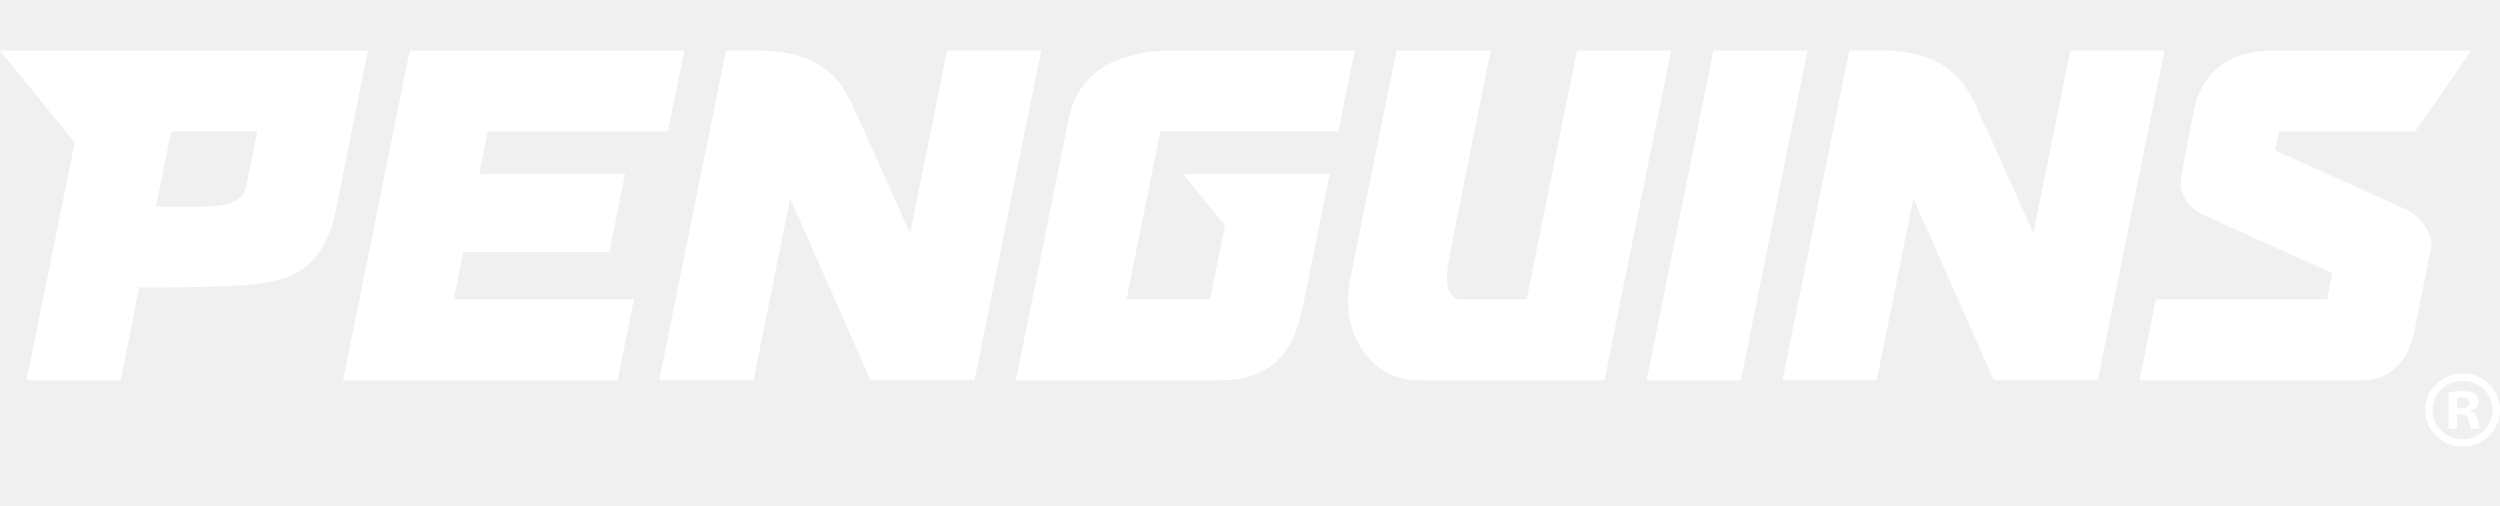
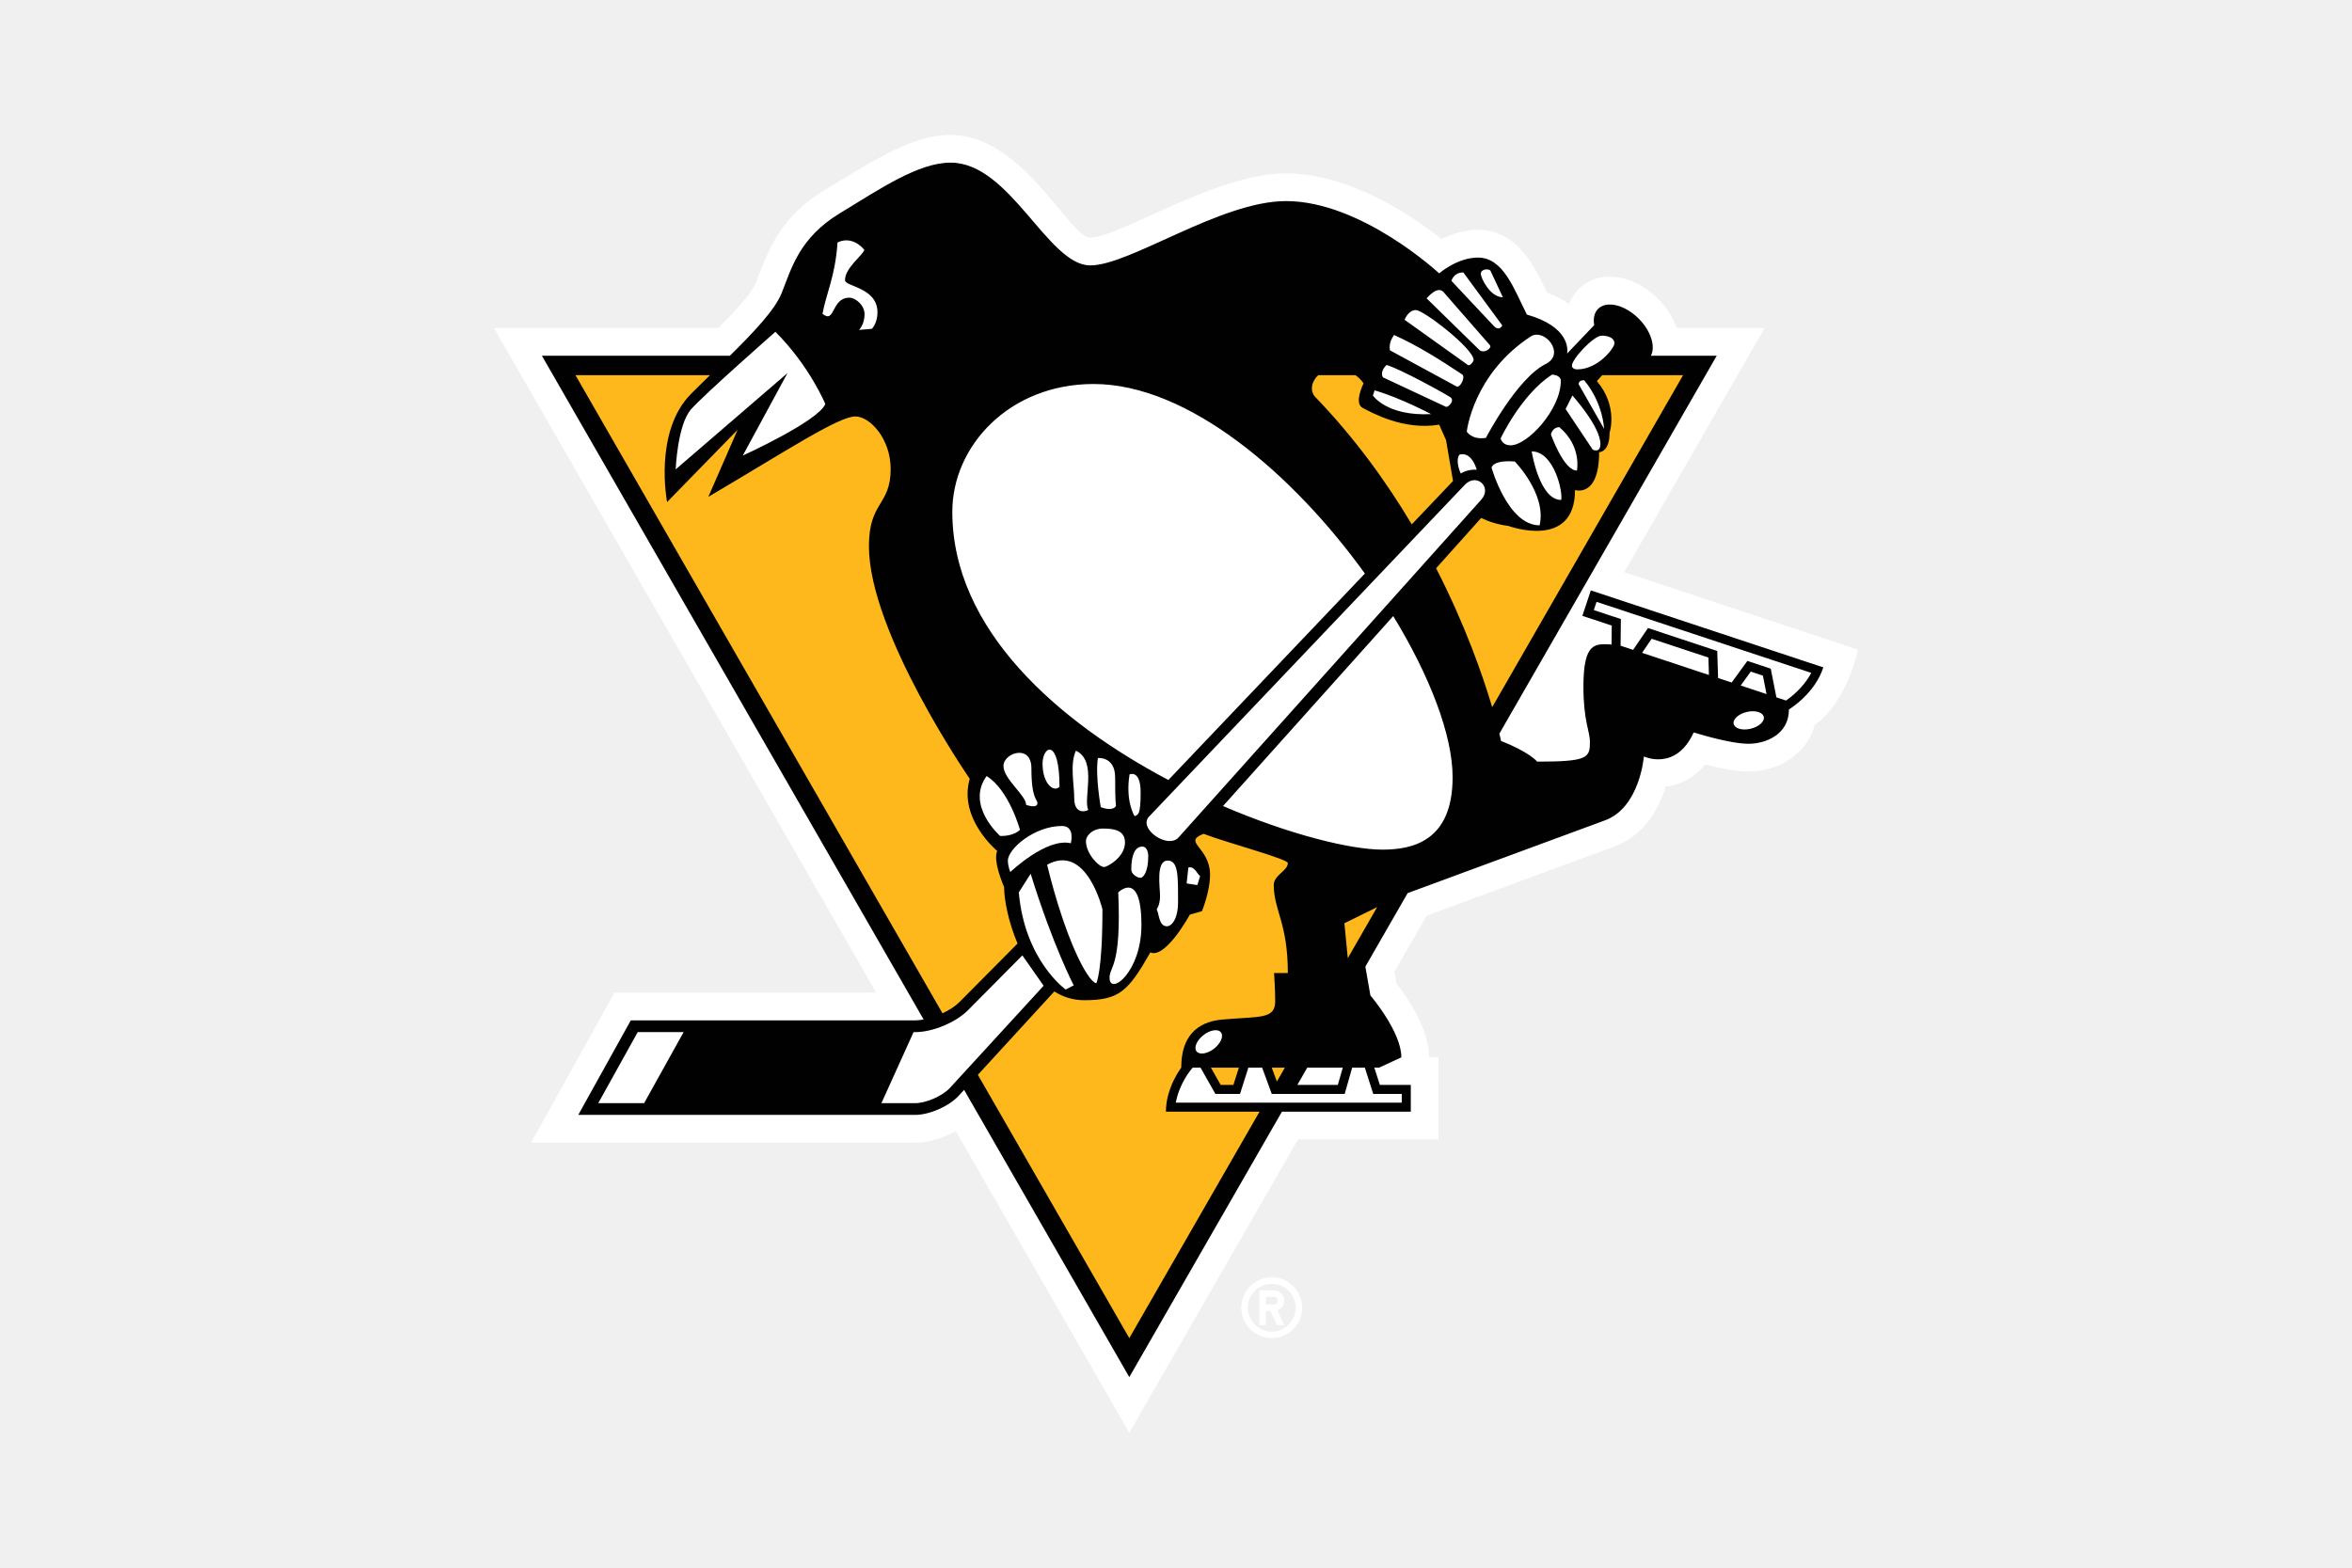
- <svg xmlns="http://www.w3.org/2000/svg" width="198" height="40" viewBox="0 0 198 40" fill="none">
-   <path d="M106 10.41L107.29 4.01H92.8C89.05 4.01 85.47 5.32 84.64 9.4L80.46 30.12H96.62C100.33 30.12 102.37 28.28 103.15 24.46C103.41 23.17 105.29 13.87 105.31 13.78H93.7L97.02 17.86L95.84 23.69H89.22L91.9 10.4H106V10.41Z" fill="white" />
-   <path d="M135.7 4.01L130.41 30.12H137.88C137.88 30.12 142.1 9.12 143.16 4.01H135.7Z" fill="white" />
-   <path d="M75.01 4.01L72.08 18.46C72.08 18.46 68.39 10.21 67.85 9.08C67.1 7.52 66.09 4 60.03 4C58.5 4 57.5 4 57.5 4L52.21 30.11H59.68L62.58 15.72L68.95 30.11H77.19C77.19 30.11 81.41 9.11 82.47 4H75.01V4.01Z" fill="white" />
-   <path d="M163.97 4.01L161.04 18.46C161.04 18.46 157.35 10.21 156.81 9.08C156.06 7.52 155.05 4 148.99 4C147.46 4 146.46 4 146.46 4L141.17 30.11H148.64L151.54 15.72L157.91 30.11H166.15C166.15 30.11 170.37 9.11 171.43 4H163.97V4.01Z" fill="white" />
-   <path d="M0 4.01L5.92 11.29L2.1 30.12H9.57L11.02 22.76C12.4 22.8 16.29 22.73 17.75 22.67C22.58 22.48 24.85 21.91 26.3 17.9C26.46 17.64 28.08 9.12 29.14 4.01H0ZM19.48 14.84C19.2 16.19 17.5 16.37 15.57 16.37C14.82 16.37 13.1 16.37 12.35 16.37L13.56 10.4H20.38C20.07 11.93 19.47 14.8 19.48 14.84Z" fill="white" />
-   <path d="M190.68 16.65C188.73 15.73 180.18 11.91 180.18 11.91L180.51 10.41H191.29L195.73 4.01H179.95C176.11 4.01 174.21 6.23 173.75 8.75C173.38 10.79 172.95 12.77 172.73 14.23C172.56 15.35 173.34 16.45 174.34 16.92C177.86 18.59 184.72 21.62 184.72 21.62L184.31 23.7H170.75L169.45 30.12H187.27C189.26 30.12 190.76 28.55 191.2 26.32C191.82 23.18 192.19 21.44 192.54 19.68C192.77 18.63 191.73 17.15 190.68 16.65Z" fill="white" />
-   <path d="M124.9 4.01L120.91 23.7C120.91 23.7 115.8 23.7 115.73 23.7C114.1 23.66 114.63 21.09 114.91 19.7L118.06 4.01H110.6L106.85 22.52C106.85 22.52 106.77 23.15 106.77 23.99V24.02C106.77 27.1 108.95 30.1 112.27 30.12H127.08C127.08 30.12 131.3 9.12 132.36 4.01H124.9Z" fill="white" />
-   <path d="M27.17 30.12H48.91L50.21 23.7H35.94L36.7 19.96H48.26L49.51 13.78H37.95L38.63 10.41H52.9L54.2 4.01H32.45L27.17 30.12Z" fill="white" />
-   <path d="M195.06 29.58H195.04C193.39 29.58 192.07 30.86 192.07 32.46C192.07 34.1 193.39 35.36 195.04 35.36C196.71 35.36 198 34.09 198 32.46C198 30.86 196.72 29.58 195.06 29.58ZM195.04 34.79C193.72 34.79 192.66 33.78 192.66 32.47C192.66 31.29 193.56 30.33 194.73 30.18C194.83 30.17 194.93 30.16 195.04 30.16H195.05C196.37 30.16 197.4 31.19 197.4 32.47C197.41 33.77 196.38 34.79 195.04 34.79Z" fill="white" />
-   <path d="M195.71 32.55V32.51C196.06 32.4 196.31 32.16 196.31 31.82C196.31 31.56 196.19 31.33 196.03 31.2C195.82 31.06 195.57 30.97 195.03 30.97C194.55 30.97 194.19 31.02 193.92 31.08V33.95H194.59V32.81H194.91C195.28 32.81 195.45 32.95 195.51 33.27C195.6 33.6 195.65 33.85 195.74 33.96H196.46C196.39 33.87 196.34 33.7 196.25 33.26C196.15 32.87 195.99 32.64 195.71 32.55ZM194.92 32.34H194.6V31.51C194.67 31.49 194.79 31.47 194.97 31.47C195.39 31.47 195.59 31.65 195.59 31.91C195.59 32.22 195.29 32.34 194.92 32.34Z" fill="white" />
+ <svg xmlns="http://www.w3.org/2000/svg" viewBox="0 0 960 640">
+   <path fill="#fff" d="M519.087 521.45c-6.857 0-12.423 5.557-12.423 12.418 0 6.854 5.566 12.42 12.423 12.42s12.414-5.566 12.414-12.42c0-6.86-5.559-12.419-12.414-12.419m0 22.173a9.752 9.752 0 0 1-9.755-9.755 9.74 9.74 0 0 1 9.755-9.748 9.745 9.745 0 0 1 9.752 9.748 9.75 9.75 0 0 1-9.752 9.755m5.102-12.634a4.22 4.22 0 0 0-1.236-2.976 4.2 4.2 0 0 0-2.978-1.23h-5.984v14.175h2.66v-5.757h1.909l2.687 5.757h2.943l-2.807-6.003a4.22 4.22 0 0 0 2.032-1.538c.502-.71.772-1.558.774-2.428m-4.214 1.55h-3.324v-3.102h3.324c.855 0 1.555.695 1.555 1.553a1.557 1.557 0 0 1-1.555 1.55" />
+   <path fill="#fff" d="M720.259 133.914H684.35c-1.459-4.169-3.901-8.254-7.502-11.847-10.419-10.434-24.417-12.129-32.569-3.983-1.722 1.728-3.008 3.786-3.863 6.07-2.401-1.757-5.41-3.346-8.996-4.767-5.042-10.586-12.161-25.552-28.164-25.552-5.716 0-10.835 1.774-14.858 3.772-11.798-9.345-37.38-26.835-63.492-26.835-28.592 0-68.265 26.255-79.899 26.255-8.475 0-27.488-41.948-57.006-41.948-15.856 0-31.921 10.746-51.063 22.293-18.261 10.937-23.143 24.164-28.425 38.112-1.801 4.547-9.764 12.867-15.291 18.43H201.6l156.017 271.308H250.804l-34.017 61.258h156.726c5.373 0 11.341-1.839 16.658-4.636l70.766 123.077 68.862-119.765h57.351V431.57h-3.85c-.038-11.667-8.87-24.388-13.299-30.004l-.846-4.852 13.158-22.9 76.692-28.282c12.451-4.59 18.235-15.747 20.926-24.466 0 0 8.46-.084 16.176-8.945 5.408 1.393 12.287 2.831 17.617 2.831 11.604 0 23.792-6.632 26.94-18.98 0 0 12.284-7.55 17.736-30.757l-95.468-31.605z" />
+   <path fill="#010101" d="m645.874 251.421 11.986 3.966-.078 7.73c-6.384-.243-11.491-1.458-11.491 17.207 0 13.925 2.656 18.436 2.656 22.363 0 6.662-.568 8.243-21.51 8.243 0 0-3.27-3.97-14.757-8.418 0 0-.217-1.063-.686-3.014l88.702-154.257h-26.873c1.988-3.818.029-10.166-4.978-15.175-5.67-5.663-13.084-7.446-16.555-3.976-1.581 1.575-2.061 3.971-1.597 6.65l-11.047 11.582c.298-1.749.922-10.94-16.427-15.895-5.228-10.344-9.587-23.274-19.963-23.274-8.478 0-15.836 6.447-15.836 6.447s-31.696-29.51-62.513-29.51c-26.75 0-63.656 26.263-79.9 26.263-17.332 0-32.648-41.959-57.005-41.959-13.093 0-28.552 10.53-45.19 20.661-16.63 10.1-19.731 22.481-23.786 32.634-2.686 6.73-11.193 15.748-21.131 25.552H221.19l155.798 270.957c-1.184.213-2.335.36-3.388.36H257.47l-21.442 38.592h137.485c5.847 0 13.862-3.514 17.809-7.83l2.194-2.375 67.422 117.252 62.305-108.368h52.589v-10.934h-12.636l-2.242-7.03h1.926l9.104-4.212c0-10.506-12.632-25.257-12.632-25.257l-2.062-11.766 17.257-30.018 80.546-29.707c14.28-5.262 15.874-26.077 15.874-26.077s13.096 6.152 20.329-9.827c0 0 14.524 4.641 22.427 4.641 6.859 0 16.449-3.704 16.449-14.009 0 0 10.577-6.337 14.035-17.178l-94.897-31.432zm7.89-114.39c3.308 0 5.209 1.28 5.209 3.133 0 1.844-6.691 10.632-15.175 10.632-1.788 0-2.202-.978-2.202-1.53 0-2.705 8.842-12.236 12.167-12.236zm-7.151 18.222c7.827 9.441 8.105 19.803 8.105 19.803l-10.369-18.198c0-1.855 2.264-1.605 2.264-1.605m-4.818 6.208s11.43 12.647 11.43 19.78c0 3.908-3.122 2.337-3.122 2.337l-11.074-16.589zm1.848 30.65c-5.432 0-10.603-14.738-10.603-14.738s.544-2.98 3.449-2.98c9.274 7.911 7.154 17.718 7.154 17.718m-18.466-7.833c9.213 0 12.838 16.78 12.024 19.825-8.937 0-12.024-19.825-12.024-19.825m3.239 30.191c-13.016 0-19.608-23.522-19.608-23.522s.261-3.26 9.476-2.537c0 0 13.078 13.286 10.132 26.06m8.65-59.01c0 11.821-13.678 26.342-20.454 26.342-3.57 0-4.108-2.829-4.108-2.829s8.45-17.973 20.979-26.04c0 0 3.583.093 3.583 2.526m-12.1-18.209c5.669-3.239 14.044 7.235 6.047 11.288-11.812 5.781-24.515 30.21-24.515 30.21-5.696.96-7.815-2.53-7.815-2.53s2.515-23.57 26.283-38.968M481.087 341.831c-4.398 5.01-16.741-3.585-12.056-8.489l128.986-135.566c4.777-4.77 11.11 1.136 6.583 6.202zm8.767 15.807-1.13 3.695-4.38-.684.699-6.487c2.562-.703 3.629 2.773 4.811 3.476m-13.277-6.313c4.438 0 4.258 6.38 4.258 16.946 0 7.048-2.694 9.876-4.545 9.876-3.323 0-3.153-5.097-4.173-6.91 0 0 1.371-1.795 1.371-5.388 0-3.608-1.809-14.524 3.089-14.524m-60.269-12.58c-2.897 2.881-8.1 2.518-8.1 2.518s-14.162-12.46-5.521-24.439c9.157 5.61 13.62 21.92 13.62 21.92zm-6.731-26.05c0-5.362 11.404-9.125 11.404.933 0 12.73 2.45 12.524 2.45 14.273 0 2.366-4.606.68-4.606.68 0-3.89-9.247-10.537-9.247-15.887zm23.876 24.51c5.537 0 3.609 7.051 3.609 7.051-9.932-2.369-24.679 11.745-24.679 11.745s-.999-2.205-.999-4.679c0-4.797 10.812-14.117 22.068-14.117zm-7.925-25.44c0-7.29 6.923-10.79 6.923 9.457-2.416 2.406-6.923-1.336-6.923-9.459zm-4.855 44.942c9.209 29.623 17.587 45.558 17.587 45.558l-3.273 1.711s-16.736-11.83-19.149-39.662zm6.712-3.684c16.185-8.929 22.589 18.214 22.589 18.214 0 25.87-2.53 30.194-2.53 30.194-3.778-.98-12.733-18.466-20.059-48.408m16.82-22.375c-1.809 1.02-5.737 1.215-5.737-4.679 0-5.702-1.871-13.948.679-19.512 8.917 4.214 2.808 19.714 5.058 24.191m-.972 12.68c0-1.942 2.434-5.072 7.042-5.072 4.618 0 8.903.793 8.903 5.696 0 5.99-7.245 10-8.513 10-2.232 0-7.432-5.535-7.432-10.624m4.899-33.872s7.03-.738 7.03 7.942c0 3.411.006 9.124.349 11.645-1.581 2.448-6.22.463-6.22.463s-2.322-12.87-1.159-20.05m8.299 54.858s9.455-9.504 9.455 13.36c0 19.32-13.008 29.051-13.008 21.438 0-4.683 4.882-4.15 3.552-34.798zm4.603-48.176s4.527-2.085 4.527 7.341c0 9.505-1.001 8.941-2.436 9.74 0 0-3.866-5.87-2.091-17.08m4.513 42.223c-1.391 0-3.805-1.488-3.805-3.414 0-5.909 1.59-9.339 4.46-9.339 1.743 0 2.469 1.913 2.469 3.948 0 6.6-2.158 8.805-3.124 8.805m130.11-172.729s4.548-1.988 7.104 6.11c-4.058-.215-6.527 1.574-6.527 1.574s-2.401-4.972-.577-7.684m12.735-75.034 5.017 10.75c-5.318 0-9.014-8.03-9.014-9.59 0-2.033 3.52-2.194 3.997-1.16m-11.118.621 15.907 21.648s-1.242 2.58-3.439.232l-17.315-18.437s.826-3.443 4.847-3.443m-8.068 8.031 18.929 21.682c1.022 1.025-2.439 3.768-4.396 1.85l-21.444-20.975s4.396-5.436 6.911-2.557m-11.286 7.336c3.183 0 23.558 15.737 23.558 20.384 0 .538-1.487 2.638-2.351 2.026l-25.825-18.446s1.438-3.964 4.618-3.964m-8.91 10.17c9.968 4.518 18.822 10.15 27.798 16.106 1.491 1.004-.856 5.67-2.304 4.902l-27.158-14.739s-.831-2.954 1.664-6.27m-3.084 12.24c5.538 1.582 23.687 11.602 26.036 13.157 2.02 1.311-.859 4.313-1.828 3.903l-25.602-11.977s-1.707-1.92 1.394-5.083m-4.876 10.372c10.17 2.867 23.073 9.693 23.073 9.693-18.142.908-23.749-7.599-23.749-7.599zm-114.684-2.603c38.587 0 81.387 36.695 110.726 77.384l-80.201 84.274c-44.788-23.659-88.195-61.217-88.195-109.496 0-26.815 23.23-52.162 57.67-52.162M341.851 98.977c6.431-3.069 10.95 3.065 10.95 3.065-.879 2.373-7.901 7.36-7.901 12.335 0 2.68 13.251 2.905 13.251 13.145 0 4.475-2.285 6.723-2.285 6.723l-5.244.436s2.258-2.217 2.258-6.42c0-3.615-3.641-6.73-6.176-6.73-7.532 0-5.762 10.896-10.99 6.573 1.552-8.483 5.171-15.118 6.137-29.127m-25.358 36.478c14.032 14.044 20.365 29.482 20.365 29.482-2.831 7.02-33.683 21.051-33.683 21.051l18.249-33.675-45.635 39.307s.703-18.255 6.314-24.574c5.622-6.294 34.39-31.59 34.39-31.59M262.904 450.36h-18.723l16.109-29.002h18.738zm124.881-6.29c-3.06 3.347-9.725 6.29-14.272 6.29h-13.751l13.122-29.002h.717c7.083 0 16.527-3.938 21.525-8.974l22.165-22.353 8.68 12.39zm145.789-8.204h14.498l-2.014 7.03h-16.519zm-45.193-6.648c-1.189-1.514.091-4.49 2.812-6.632 2.761-2.168 5.973-2.663 7.144-1.13 1.204 1.513-.058 4.5-2.805 6.655-2.758 2.147-5.962 2.638-7.151 1.107m72.125 17.383h11.64v3.546h-92.228c1.443-7.758 5.883-13.14 6.896-14.28h3.2l6.08 10.734h10.032l3.409-10.736h5.625l3.93 10.736h29.76l3.055-10.736h5.177zm3.774-99.745c-13.093 0-38.033-6.176-65.088-17.793l69.47-77.549c14.93 24.424 24.24 48.623 24.24 65.778 0 26.223-16.51 29.563-28.622 29.563zm105.952-80.344 3.904-5.737 23.178 7.666.207 7.12zm44.35 30.988c-3.397.814-6.516-.044-6.958-1.942-.472-1.865 1.929-4.076 5.318-4.896 3.367-.814 6.513.076 6.951 1.951.463 1.885-1.918 4.073-5.311 4.887m-4.088-17.64 4.106-5.684 4.945 1.642 1.493 7.535zm-58.839-34.165 87.629 29.004c-3.08 5.95-8.352 9.953-10.284 11.292l-3.939-1.3-2.307-11.715-9.549-3.159-6.391 8.817-5.557-1.84-.343-11.038-28.272-9.362-6.065 8.916-5.113-1.697.114-10.888-11.042-3.655z" />
+   <path fill="#ffb81c" d="M409.838 362.153c-4.977-11.99-2.778-14.724-2.778-14.724s-15.989-13.136-11.245-29.479c0 0-41.154-59.633-41.154-94.989 0-18.302 8.881-16.52 8.881-31.482 0-12.284-8.404-21.465-14.425-21.465-6.902 0-28.446 14.226-59.998 32.821l11.942-27.368-28.778 29.491s-5.621-28.789 9.864-44.258c2.509-2.53 5.083-5.029 7.639-7.529H234.89l149.812 260.517c2.729-1.303 5.25-2.905 7.01-4.692l23.617-23.809c-3.777-8.847-5.49-18.013-5.49-23.034zm180.385-182.472-2.803-6.317c-14.515 2.445-27.506-4.914-31.219-6.829-3.721-1.888.34-10.02.34-10.02s-1.007-1.754-3.289-3.345h-15.183c-2.858 2.567-3.525 6.526-1.189 8.935 16.112 16.721 29.046 34.665 39.351 51.963l16.841-17.705zm61.567-24.098c8.814 10.42 5.177 21.087 5.177 21.087 0 8.06-4.26 7.924-4.26 7.924 0 18.745-9.839 15.453-9.839 15.453 0 24.671-27.175 14.67-27.175 14.67-4.434-.574-8.126-1.803-11.13-3.262l-18.399 20.532c11.927 23.221 19.077 43.857 22.891 56.718l77.91-135.535h-33.008zM525.648 352.331c0-1.657-24.704-8.217-34.396-11.93-8.861 3.482 2.649 5.26 2.649 16.768 0 6.82-3.32 14.82-3.32 14.82l-4.934 1.4s-9.819 18.111-16.127 15.444c-9.004 15.835-12.688 19.5-26.993 19.5-4.595 0-8.638-1.339-12.193-3.577l-31.207 34.037 61.811 107.495 53.161-92.459h-38.218c0-9.845 6.261-17.965 6.261-17.965 0-15.67 9.651-19.008 16.84-19.649 15.277-1.344 21.505-.018 21.505-7.482 0-5.27-.459-11.49-.459-11.49h5.62c0-20.528-5.74-25.512-5.74-35.989 0-4.012 5.74-5.745 5.74-8.923m-4.475 89.188 3.25-5.655h-5.341z" />
+   <path fill="#ffb81c" d="M498.235 442.896h5.192l2.24-7.032h-11.411zm51.881-51.72 11.983-20.84-13.365 6.56z" />
</svg>
